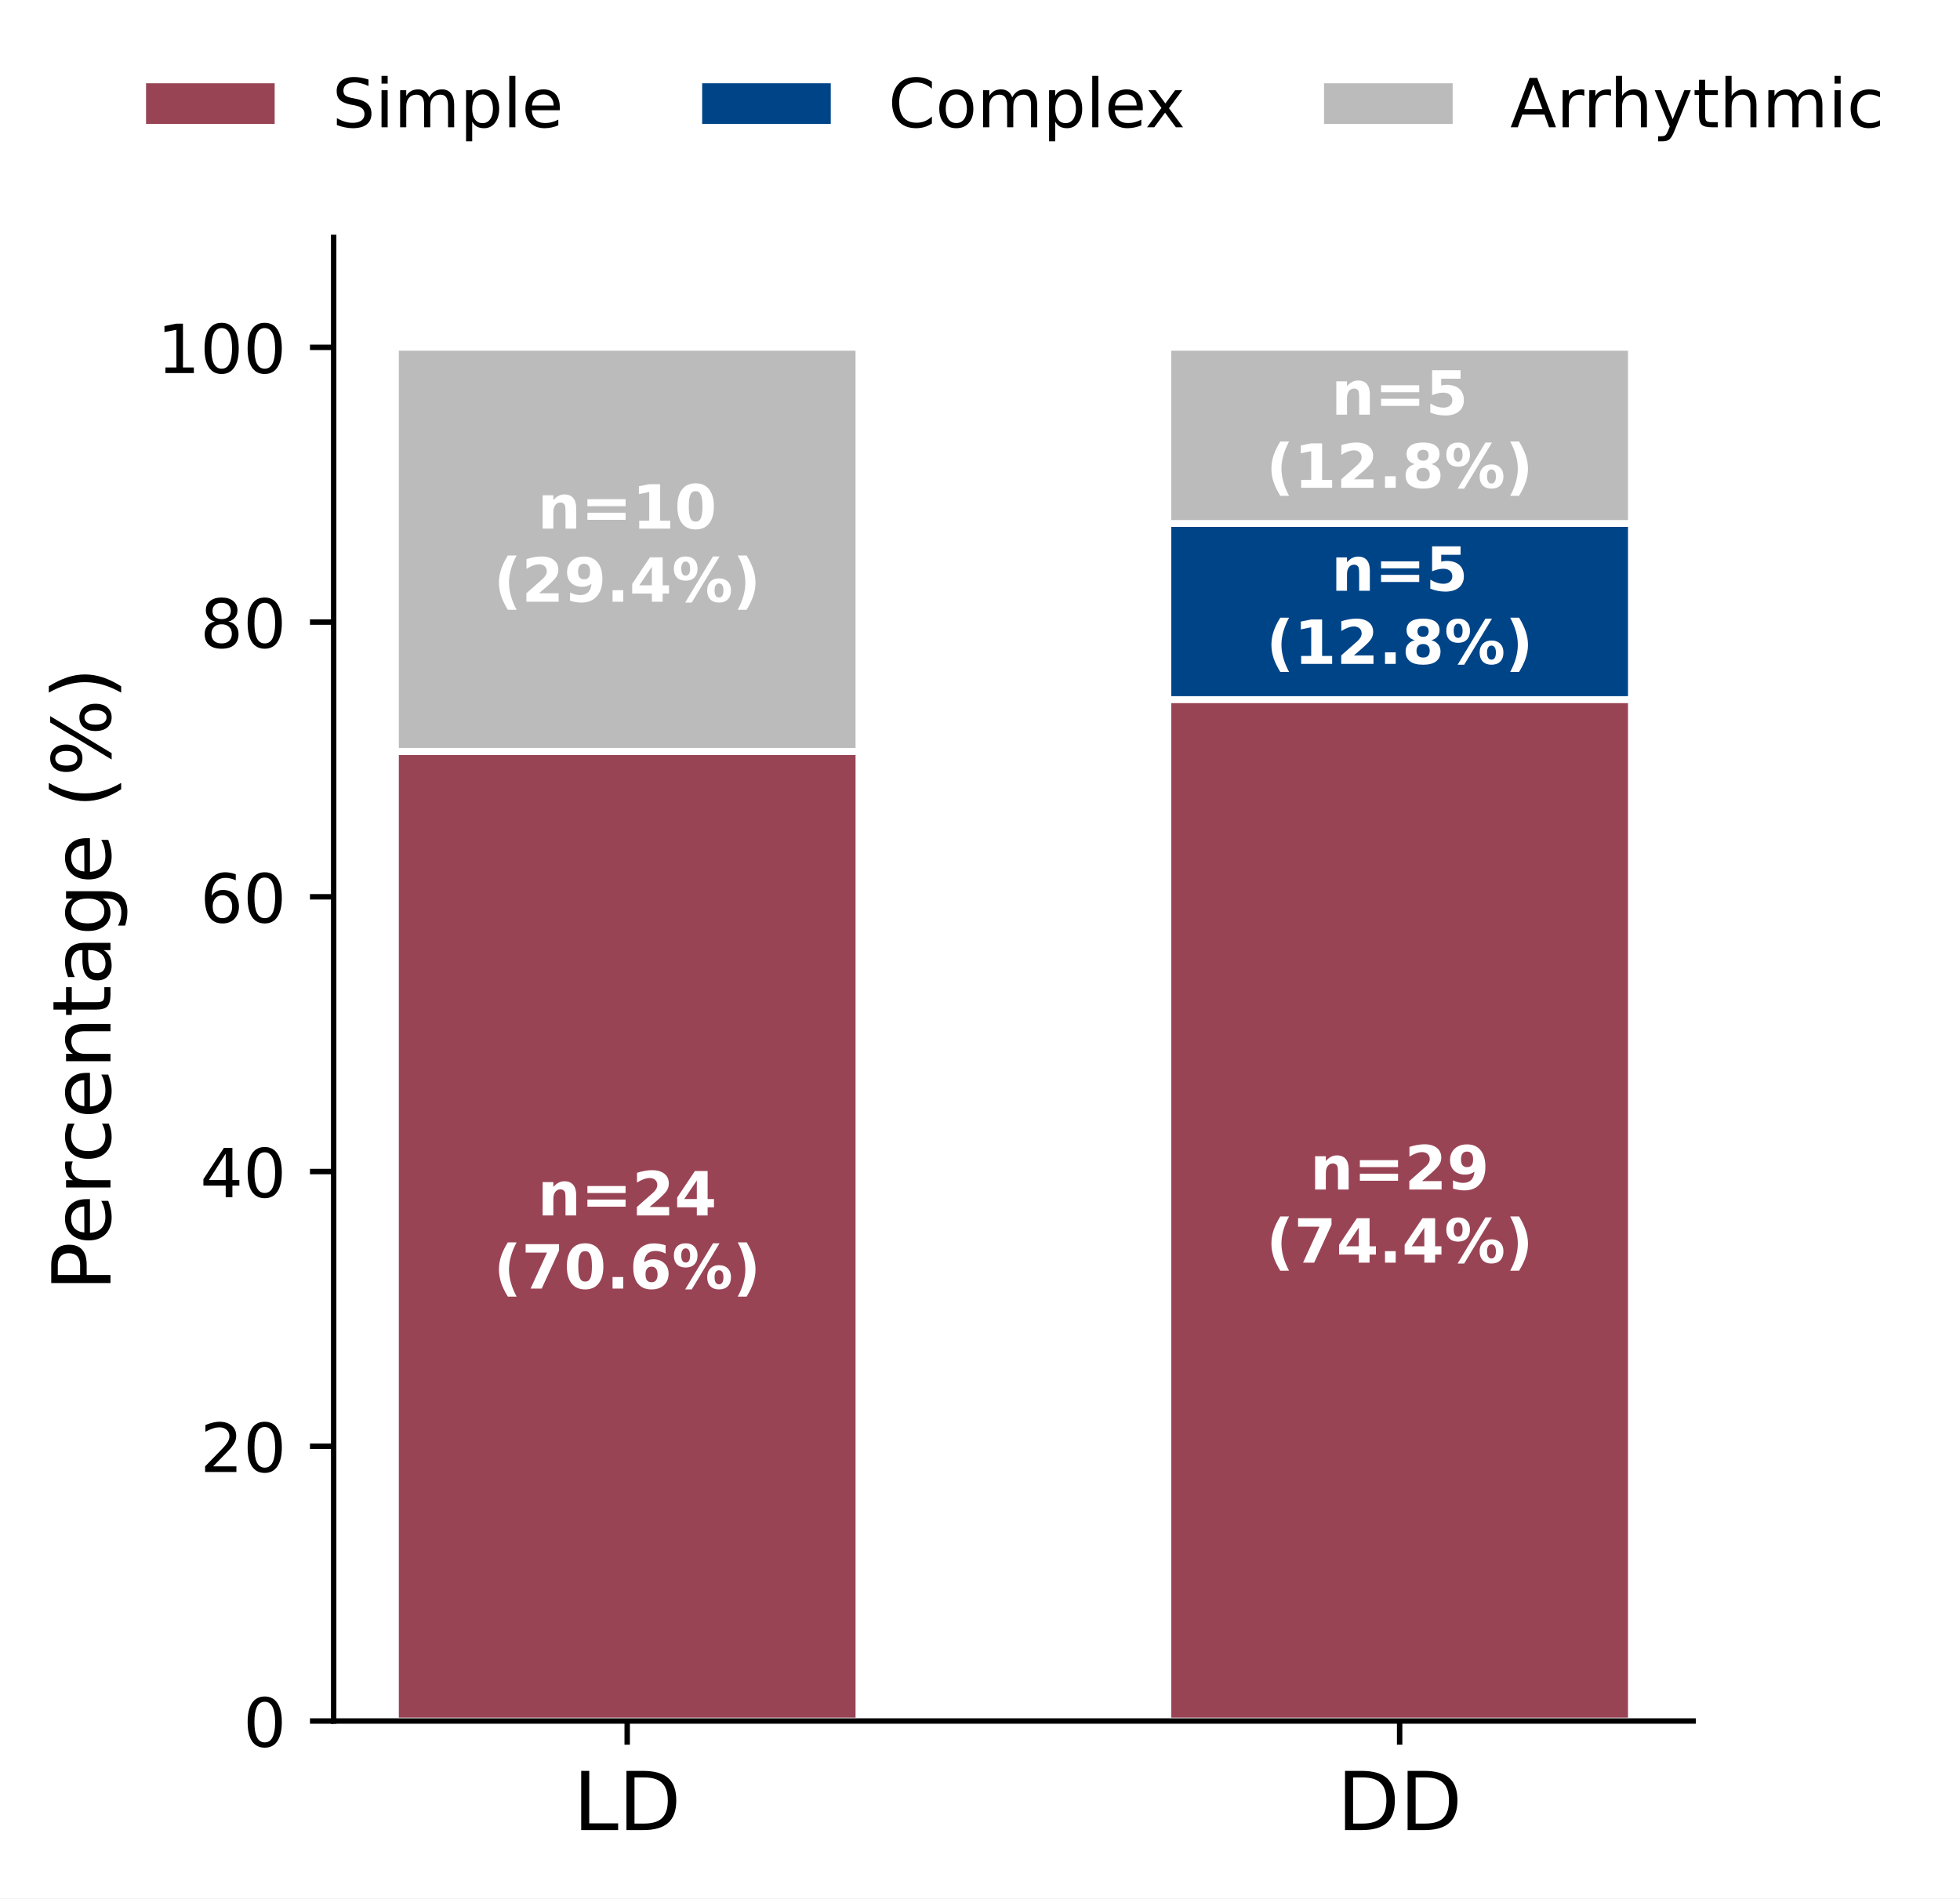
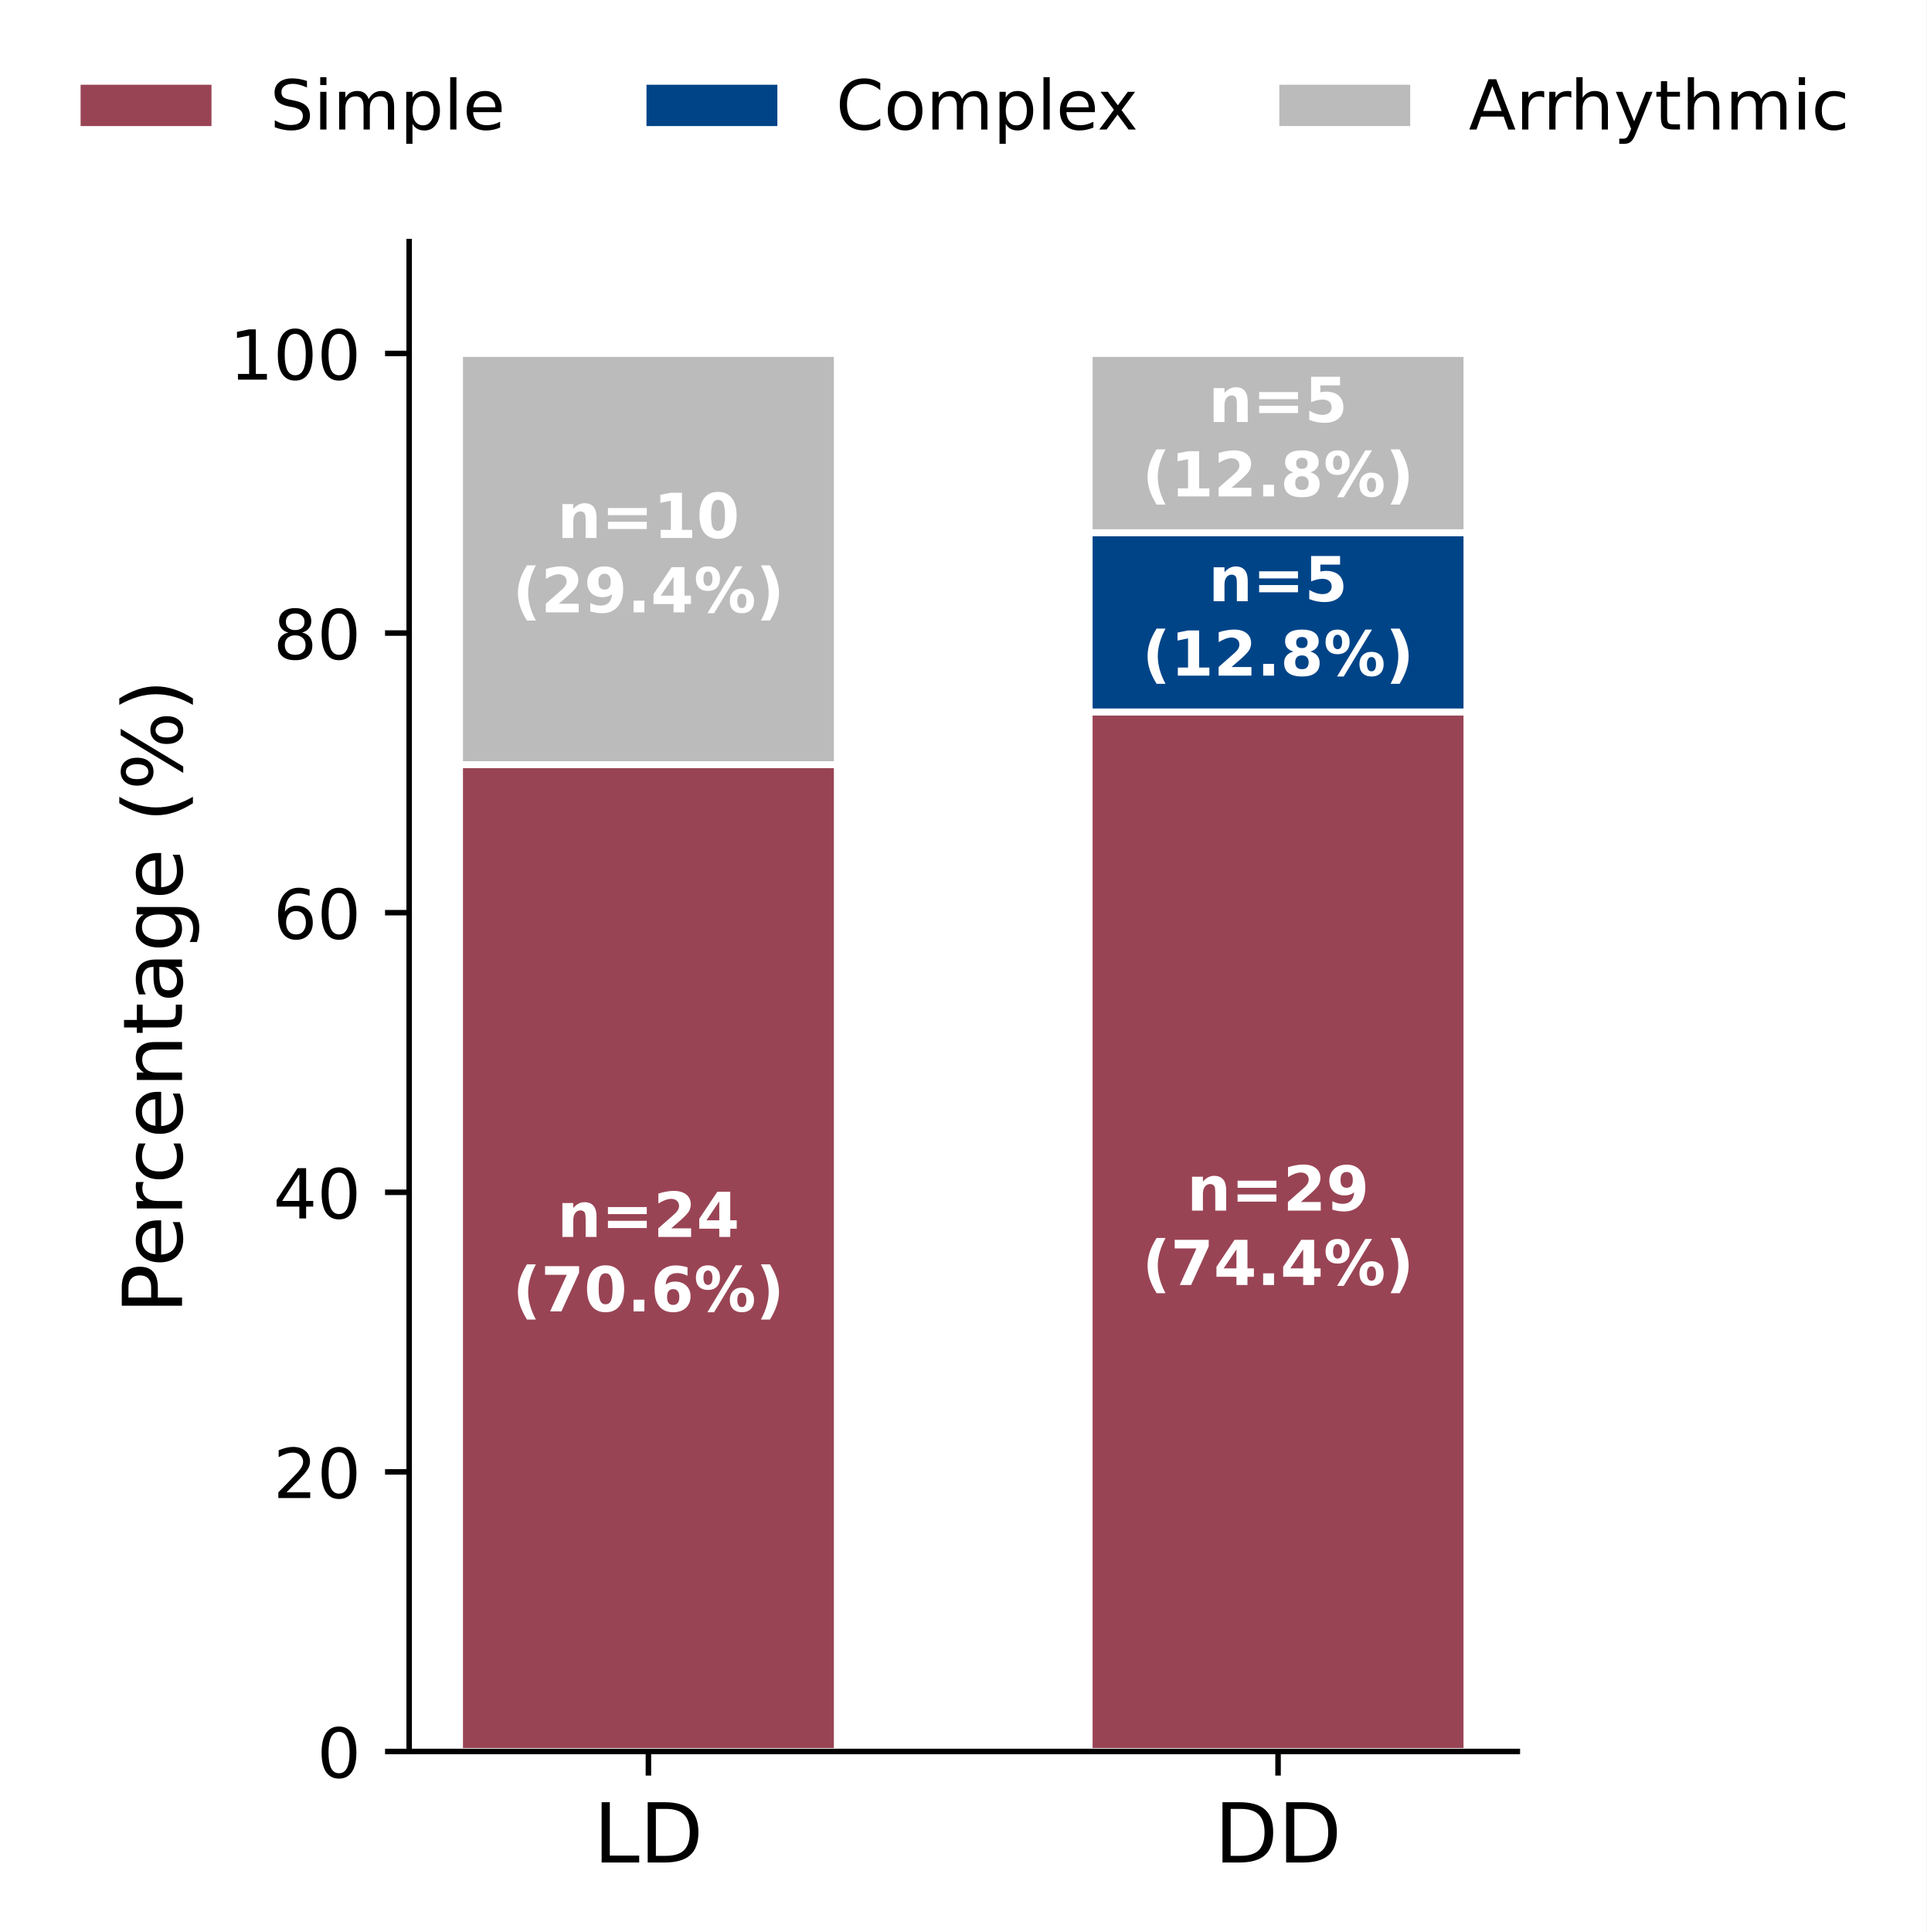
- <svg xmlns="http://www.w3.org/2000/svg" xmlns:xlink="http://www.w3.org/1999/xlink" width="289.529pt" height="280.406pt" viewBox="0 0 289.529 280.406" version="1.1">
+ <svg xmlns="http://www.w3.org/2000/svg" xmlns:xlink="http://www.w3.org/1999/xlink" width="279.656pt" height="280.406pt" viewBox="0 0 279.656 280.406" version="1.1">
  <defs>
    <style type="text/css">*{stroke-linejoin: round; stroke-linecap: butt}</style>
  </defs>
  <g id="figure_1">
    <g id="patch_1">
-       <path d="M 0 280.406  L 289.529 280.406  L 289.529 0  L 0 0  z " style="fill: #ffffff" />
+       <path d="M 0 280.406  L 279.656 280.406  L 279.656 0  L 0 0  z " style="fill: #ffffff" />
    </g>
    <g id="axes_1">
      <g id="patch_2">
-         <path d="M 49.288 254.206  L 250.115 254.206  L 250.115 35.07  L 49.288 35.07  z " style="fill: #ffffff" />
+         <path d="M 59.395 254.206  L 220.262 254.206  L 220.262 35.07  L 59.395 35.07  z " style="fill: #ffffff" />
      </g>
      <g id="patch_3">
-         <path d="M 58.416 254.206  L 126.88 254.206  L 126.88 110.98  L 58.416 110.98  z " clip-path="url(#pc3b2fca911)" style="fill: #994455; stroke: #ffffff; stroke-linejoin: miter" />
+         <path d="M 66.707 254.206  L 121.548 254.206  L 121.548 110.98  L 66.707 110.98  z " clip-path="url(#p5f0562e239)" style="fill: #994455; stroke: #ffffff; stroke-linejoin: miter" />
      </g>
      <g id="patch_4">
-         <path d="M 172.522 254.206  L 240.986 254.206  L 240.986 103.329  L 172.522 103.329  z " clip-path="url(#pc3b2fca911)" style="fill: #994455; stroke: #ffffff; stroke-linejoin: miter" />
+         <path d="M 158.108 254.206  L 212.95 254.206  L 212.95 103.329  L 158.108 103.329  z " clip-path="url(#p5f0562e239)" style="fill: #994455; stroke: #ffffff; stroke-linejoin: miter" />
      </g>
      <g id="patch_5">
-         <path d="M 58.416 110.98  L 126.88 110.98  L 126.88 110.98  L 58.416 110.98  z " clip-path="url(#pc3b2fca911)" style="fill: #004488; stroke: #ffffff; stroke-linejoin: miter" />
+         <path d="M 66.707 110.98  L 121.548 110.98  L 121.548 110.98  L 66.707 110.98  z " clip-path="url(#p5f0562e239)" style="fill: #004488; stroke: #ffffff; stroke-linejoin: miter" />
      </g>
      <g id="patch_6">
-         <path d="M 172.522 103.329  L 240.986 103.329  L 240.986 77.316  L 172.522 77.316  z " clip-path="url(#pc3b2fca911)" style="fill: #004488; stroke: #ffffff; stroke-linejoin: miter" />
+         <path d="M 158.108 103.329  L 212.95 103.329  L 212.95 77.316  L 158.108 77.316  z " clip-path="url(#p5f0562e239)" style="fill: #004488; stroke: #ffffff; stroke-linejoin: miter" />
      </g>
      <g id="patch_7">
-         <path d="M 58.416 110.98  L 126.88 110.98  L 126.88 51.303  L 58.416 51.303  z " clip-path="url(#pc3b2fca911)" style="fill: #bbbbbb; stroke: #ffffff; stroke-linejoin: miter" />
+         <path d="M 66.707 110.98  L 121.548 110.98  L 121.548 51.303  L 66.707 51.303  z " clip-path="url(#p5f0562e239)" style="fill: #bbbbbb; stroke: #ffffff; stroke-linejoin: miter" />
      </g>
      <g id="patch_8">
-         <path d="M 172.522 77.316  L 240.986 77.316  L 240.986 51.303  L 172.522 51.303  z " clip-path="url(#pc3b2fca911)" style="fill: #bbbbbb; stroke: #ffffff; stroke-linejoin: miter" />
+         <path d="M 158.108 77.316  L 212.95 77.316  L 212.95 51.303  L 158.108 51.303  z " clip-path="url(#p5f0562e239)" style="fill: #bbbbbb; stroke: #ffffff; stroke-linejoin: miter" />
      </g>
      <g id="matplotlib.axis_1">
        <g id="xtick_1">
          <g id="line2d_1">
            <defs>
-               <path id="m688ae58ec1" d="M 0 0  L 0 3.5  " style="stroke: #000000; stroke-width: 0.8" />
+               <path id="ma09224ea41" d="M 0 0  L 0 3.5  " style="stroke: #000000; stroke-width: 0.8" />
            </defs>
            <g>
-               <use xlink:href="#m688ae58ec1" x="92.648" y="254.206" style="stroke: #000000; stroke-width: 0.8" />
+               <use xlink:href="#ma09224ea41" x="94.127" y="254.206" style="stroke: #000000; stroke-width: 0.8" />
            </g>
          </g>
          <g id="text_1">
-             <text style="font-size: 12px; font-family: 'DejaVu Sans', 'Bitstream Vera Sans', 'Computer Modern Sans Serif', 'Lucida Grande', 'Verdana', 'Geneva', 'Lucid', 'Arial', 'Helvetica', 'Avant Garde', sans-serif; text-anchor: middle" x="92.648" y="270.324" transform="rotate(-0 92.64791 270.3236)">LD</text>
+             <text style="font-size: 12px; font-family: 'DejaVu Sans', 'Bitstream Vera Sans', 'Computer Modern Sans Serif', 'Lucida Grande', 'Verdana', 'Geneva', 'Lucid', 'Arial', 'Helvetica', 'Avant Garde', sans-serif; text-anchor: middle" x="94.127" y="270.324" transform="rotate(-0 94.12722 270.3236)">LD</text>
          </g>
        </g>
        <g id="xtick_2">
          <g id="line2d_2">
            <g>
-               <use xlink:href="#m688ae58ec1" x="206.754" y="254.206" style="stroke: #000000; stroke-width: 0.8" />
+               <use xlink:href="#ma09224ea41" x="185.529" y="254.206" style="stroke: #000000; stroke-width: 0.8" />
            </g>
          </g>
          <g id="text_2">
-             <text style="font-size: 12px; font-family: 'DejaVu Sans', 'Bitstream Vera Sans', 'Computer Modern Sans Serif', 'Lucida Grande', 'Verdana', 'Geneva', 'Lucid', 'Arial', 'Helvetica', 'Avant Garde', sans-serif; text-anchor: middle" x="206.754" y="270.324" transform="rotate(-0 206.7543 270.3236)">DD</text>
+             <text style="font-size: 12px; font-family: 'DejaVu Sans', 'Bitstream Vera Sans', 'Computer Modern Sans Serif', 'Lucida Grande', 'Verdana', 'Geneva', 'Lucid', 'Arial', 'Helvetica', 'Avant Garde', sans-serif; text-anchor: middle" x="185.529" y="270.324" transform="rotate(-0 185.529 270.3236)">DD</text>
          </g>
        </g>
      </g>
      <g id="matplotlib.axis_2">
        <g id="ytick_1">
          <g id="line2d_3">
            <defs>
-               <path id="mc090a8846b" d="M 0 0  L -3.5 0  " style="stroke: #000000; stroke-width: 0.8" />
+               <path id="me090a2ecb4" d="M 0 0  L -3.5 0  " style="stroke: #000000; stroke-width: 0.8" />
            </defs>
            <g>
-               <use xlink:href="#mc090a8846b" x="49.288" y="254.206" style="stroke: #000000; stroke-width: 0.8" />
+               <use xlink:href="#me090a2ecb4" x="59.395" y="254.206" style="stroke: #000000; stroke-width: 0.8" />
            </g>
          </g>
          <g id="text_3">
-             <text style="font-size: 10px; font-family: 'DejaVu Sans', 'Bitstream Vera Sans', 'Computer Modern Sans Serif', 'Lucida Grande', 'Verdana', 'Geneva', 'Lucid', 'Arial', 'Helvetica', 'Avant Garde', sans-serif; text-anchor: end" x="42.288" y="258.005" transform="rotate(-0 42.2875 258.0052)">0</text>
+             <text style="font-size: 10px; font-family: 'DejaVu Sans', 'Bitstream Vera Sans', 'Computer Modern Sans Serif', 'Lucida Grande', 'Verdana', 'Geneva', 'Lucid', 'Arial', 'Helvetica', 'Avant Garde', sans-serif; text-anchor: end" x="52.395" y="258.005" transform="rotate(-0 52.39453 258.0052)">0</text>
          </g>
        </g>
        <g id="ytick_2">
          <g id="line2d_4">
            <g>
-               <use xlink:href="#mc090a8846b" x="49.288" y="213.626" style="stroke: #000000; stroke-width: 0.8" />
+               <use xlink:href="#me090a2ecb4" x="59.395" y="213.626" style="stroke: #000000; stroke-width: 0.8" />
            </g>
          </g>
          <g id="text_4">
-             <text style="font-size: 10px; font-family: 'DejaVu Sans', 'Bitstream Vera Sans', 'Computer Modern Sans Serif', 'Lucida Grande', 'Verdana', 'Geneva', 'Lucid', 'Arial', 'Helvetica', 'Avant Garde', sans-serif; text-anchor: end" x="42.288" y="217.424" transform="rotate(-0 42.2875 217.4245)">20</text>
+             <text style="font-size: 10px; font-family: 'DejaVu Sans', 'Bitstream Vera Sans', 'Computer Modern Sans Serif', 'Lucida Grande', 'Verdana', 'Geneva', 'Lucid', 'Arial', 'Helvetica', 'Avant Garde', sans-serif; text-anchor: end" x="52.395" y="217.424" transform="rotate(-0 52.39453 217.4245)">20</text>
          </g>
        </g>
        <g id="ytick_3">
          <g id="line2d_5">
            <g>
-               <use xlink:href="#mc090a8846b" x="49.288" y="173.045" style="stroke: #000000; stroke-width: 0.8" />
+               <use xlink:href="#me090a2ecb4" x="59.395" y="173.045" style="stroke: #000000; stroke-width: 0.8" />
            </g>
          </g>
          <g id="text_5">
-             <text style="font-size: 10px; font-family: 'DejaVu Sans', 'Bitstream Vera Sans', 'Computer Modern Sans Serif', 'Lucida Grande', 'Verdana', 'Geneva', 'Lucid', 'Arial', 'Helvetica', 'Avant Garde', sans-serif; text-anchor: end" x="42.288" y="176.844" transform="rotate(-0 42.2875 176.8437)">40</text>
+             <text style="font-size: 10px; font-family: 'DejaVu Sans', 'Bitstream Vera Sans', 'Computer Modern Sans Serif', 'Lucida Grande', 'Verdana', 'Geneva', 'Lucid', 'Arial', 'Helvetica', 'Avant Garde', sans-serif; text-anchor: end" x="52.395" y="176.844" transform="rotate(-0 52.39453 176.8437)">40</text>
          </g>
        </g>
        <g id="ytick_4">
          <g id="line2d_6">
            <g>
-               <use xlink:href="#mc090a8846b" x="49.288" y="132.464" style="stroke: #000000; stroke-width: 0.8" />
+               <use xlink:href="#me090a2ecb4" x="59.395" y="132.464" style="stroke: #000000; stroke-width: 0.8" />
            </g>
          </g>
          <g id="text_6">
-             <text style="font-size: 10px; font-family: 'DejaVu Sans', 'Bitstream Vera Sans', 'Computer Modern Sans Serif', 'Lucida Grande', 'Verdana', 'Geneva', 'Lucid', 'Arial', 'Helvetica', 'Avant Garde', sans-serif; text-anchor: end" x="42.288" y="136.263" transform="rotate(-0 42.2875 136.263)">60</text>
+             <text style="font-size: 10px; font-family: 'DejaVu Sans', 'Bitstream Vera Sans', 'Computer Modern Sans Serif', 'Lucida Grande', 'Verdana', 'Geneva', 'Lucid', 'Arial', 'Helvetica', 'Avant Garde', sans-serif; text-anchor: end" x="52.395" y="136.263" transform="rotate(-0 52.39453 136.263)">60</text>
          </g>
        </g>
        <g id="ytick_5">
          <g id="line2d_7">
            <g>
-               <use xlink:href="#mc090a8846b" x="49.288" y="91.883" style="stroke: #000000; stroke-width: 0.8" />
+               <use xlink:href="#me090a2ecb4" x="59.395" y="91.883" style="stroke: #000000; stroke-width: 0.8" />
            </g>
          </g>
          <g id="text_7">
-             <text style="font-size: 10px; font-family: 'DejaVu Sans', 'Bitstream Vera Sans', 'Computer Modern Sans Serif', 'Lucida Grande', 'Verdana', 'Geneva', 'Lucid', 'Arial', 'Helvetica', 'Avant Garde', sans-serif; text-anchor: end" x="42.288" y="95.682" transform="rotate(-0 42.2875 95.68227)">80</text>
+             <text style="font-size: 10px; font-family: 'DejaVu Sans', 'Bitstream Vera Sans', 'Computer Modern Sans Serif', 'Lucida Grande', 'Verdana', 'Geneva', 'Lucid', 'Arial', 'Helvetica', 'Avant Garde', sans-serif; text-anchor: end" x="52.395" y="95.682" transform="rotate(-0 52.39453 95.68227)">80</text>
          </g>
        </g>
        <g id="ytick_6">
          <g id="line2d_8">
            <g>
-               <use xlink:href="#mc090a8846b" x="49.288" y="51.303" style="stroke: #000000; stroke-width: 0.8" />
+               <use xlink:href="#me090a2ecb4" x="59.395" y="51.303" style="stroke: #000000; stroke-width: 0.8" />
            </g>
          </g>
          <g id="text_8">
-             <text style="font-size: 10px; font-family: 'DejaVu Sans', 'Bitstream Vera Sans', 'Computer Modern Sans Serif', 'Lucida Grande', 'Verdana', 'Geneva', 'Lucid', 'Arial', 'Helvetica', 'Avant Garde', sans-serif; text-anchor: end" x="42.288" y="55.102" transform="rotate(-0 42.2875 55.10152)">100</text>
+             <text style="font-size: 10px; font-family: 'DejaVu Sans', 'Bitstream Vera Sans', 'Computer Modern Sans Serif', 'Lucida Grande', 'Verdana', 'Geneva', 'Lucid', 'Arial', 'Helvetica', 'Avant Garde', sans-serif; text-anchor: end" x="52.395" y="55.102" transform="rotate(-0 52.39453 55.10152)">100</text>
          </g>
        </g>
        <g id="text_9">
-           <text style="font-size: 12px; font-family: 'DejaVu Sans', 'Bitstream Vera Sans', 'Computer Modern Sans Serif', 'Lucida Grande', 'Verdana', 'Geneva', 'Lucid', 'Arial', 'Helvetica', 'Avant Garde', sans-serif; text-anchor: middle" x="16.317" y="144.638" transform="rotate(-90 16.31719 144.6384)">Percentage (%)</text>
+           <text style="font-size: 12px; font-family: 'DejaVu Sans', 'Bitstream Vera Sans', 'Computer Modern Sans Serif', 'Lucida Grande', 'Verdana', 'Geneva', 'Lucid', 'Arial', 'Helvetica', 'Avant Garde', sans-serif; text-anchor: middle" x="26.424" y="144.638" transform="rotate(-90 26.42422 144.6384)">Percentage (%)</text>
        </g>
      </g>
      <g id="patch_9">
-         <path d="M 49.288 254.206  L 49.288 35.07  " style="fill: none; stroke: #000000; stroke-width: 0.8; stroke-linejoin: miter; stroke-linecap: square" />
+         <path d="M 59.395 254.206  L 59.395 35.07  " style="fill: none; stroke: #000000; stroke-width: 0.8; stroke-linejoin: miter; stroke-linecap: square" />
      </g>
      <g id="patch_10">
-         <path d="M 49.288 254.206  L 250.115 254.206  " style="fill: none; stroke: #000000; stroke-width: 0.8; stroke-linejoin: miter; stroke-linecap: square" />
+         <path d="M 59.395 254.206  L 220.262 254.206  " style="fill: none; stroke: #000000; stroke-width: 0.8; stroke-linejoin: miter; stroke-linecap: square" />
      </g>
      <g id="text_10">
-         <text style="font-weight: 700; font-size: 9px; font-family: 'DejaVu Sans', 'Bitstream Vera Sans', 'Computer Modern Sans Serif', 'Lucida Grande', 'Verdana', 'Geneva', 'Lucid', 'Arial', 'Helvetica', 'Avant Garde', sans-serif; fill: #ffffff" transform="translate(79.41159 179.5303)">n=24</text>
-         <text style="font-weight: 700; font-size: 9px; font-family: 'DejaVu Sans', 'Bitstream Vera Sans', 'Computer Modern Sans Serif', 'Lucida Grande', 'Verdana', 'Geneva', 'Lucid', 'Arial', 'Helvetica', 'Avant Garde', sans-serif; fill: #ffffff" transform="translate(72.92315 190.3321)">(70.6%)</text>
+         <text style="font-weight: 700; font-size: 9px; font-family: 'DejaVu Sans', 'Bitstream Vera Sans', 'Computer Modern Sans Serif', 'Lucida Grande', 'Verdana', 'Geneva', 'Lucid', 'Arial', 'Helvetica', 'Avant Garde', sans-serif; fill: #ffffff" transform="translate(80.89089 179.5303)">n=24</text>
+         <text style="font-weight: 700; font-size: 9px; font-family: 'DejaVu Sans', 'Bitstream Vera Sans', 'Computer Modern Sans Serif', 'Lucida Grande', 'Verdana', 'Geneva', 'Lucid', 'Arial', 'Helvetica', 'Avant Garde', sans-serif; fill: #ffffff" transform="translate(74.40245 190.3321)">(70.6%)</text>
      </g>
      <g id="text_11">
-         <text style="font-weight: 700; font-size: 9px; font-family: 'DejaVu Sans', 'Bitstream Vera Sans', 'Computer Modern Sans Serif', 'Lucida Grande', 'Verdana', 'Geneva', 'Lucid', 'Arial', 'Helvetica', 'Avant Garde', sans-serif; fill: #ffffff" transform="translate(193.5179 175.7049)">n=29</text>
-         <text style="font-weight: 700; font-size: 9px; font-family: 'DejaVu Sans', 'Bitstream Vera Sans', 'Computer Modern Sans Serif', 'Lucida Grande', 'Verdana', 'Geneva', 'Lucid', 'Arial', 'Helvetica', 'Avant Garde', sans-serif; fill: #ffffff" transform="translate(187.0295 186.5066)">(74.4%)</text>
+         <text style="font-weight: 700; font-size: 9px; font-family: 'DejaVu Sans', 'Bitstream Vera Sans', 'Computer Modern Sans Serif', 'Lucida Grande', 'Verdana', 'Geneva', 'Lucid', 'Arial', 'Helvetica', 'Avant Garde', sans-serif; fill: #ffffff" transform="translate(172.2927 175.7049)">n=29</text>
+         <text style="font-weight: 700; font-size: 9px; font-family: 'DejaVu Sans', 'Bitstream Vera Sans', 'Computer Modern Sans Serif', 'Lucida Grande', 'Verdana', 'Geneva', 'Lucid', 'Arial', 'Helvetica', 'Avant Garde', sans-serif; fill: #ffffff" transform="translate(165.8043 186.5066)">(74.4%)</text>
      </g>
      <g id="text_12">
-         <text style="font-weight: 700; font-size: 9px; font-family: 'DejaVu Sans', 'Bitstream Vera Sans', 'Computer Modern Sans Serif', 'Lucida Grande', 'Verdana', 'Geneva', 'Lucid', 'Arial', 'Helvetica', 'Avant Garde', sans-serif; fill: #ffffff" transform="translate(196.649 87.25965)">n=5</text>
-         <text style="font-weight: 700; font-size: 9px; font-family: 'DejaVu Sans', 'Bitstream Vera Sans', 'Computer Modern Sans Serif', 'Lucida Grande', 'Verdana', 'Geneva', 'Lucid', 'Arial', 'Helvetica', 'Avant Garde', sans-serif; fill: #ffffff" transform="translate(187.0295 98.06141)">(12.8%)</text>
+         <text style="font-weight: 700; font-size: 9px; font-family: 'DejaVu Sans', 'Bitstream Vera Sans', 'Computer Modern Sans Serif', 'Lucida Grande', 'Verdana', 'Geneva', 'Lucid', 'Arial', 'Helvetica', 'Avant Garde', sans-serif; fill: #ffffff" transform="translate(175.4237 87.25965)">n=5</text>
+         <text style="font-weight: 700; font-size: 9px; font-family: 'DejaVu Sans', 'Bitstream Vera Sans', 'Computer Modern Sans Serif', 'Lucida Grande', 'Verdana', 'Geneva', 'Lucid', 'Arial', 'Helvetica', 'Avant Garde', sans-serif; fill: #ffffff" transform="translate(165.8043 98.06141)">(12.8%)</text>
      </g>
      <g id="text_13">
-         <text style="font-weight: 700; font-size: 9px; font-family: 'DejaVu Sans', 'Bitstream Vera Sans', 'Computer Modern Sans Serif', 'Lucida Grande', 'Verdana', 'Geneva', 'Lucid', 'Arial', 'Helvetica', 'Avant Garde', sans-serif; fill: #ffffff" transform="translate(79.41159 78.07849)">n=10</text>
-         <text style="font-weight: 700; font-size: 9px; font-family: 'DejaVu Sans', 'Bitstream Vera Sans', 'Computer Modern Sans Serif', 'Lucida Grande', 'Verdana', 'Geneva', 'Lucid', 'Arial', 'Helvetica', 'Avant Garde', sans-serif; fill: #ffffff" transform="translate(72.92315 88.88025)">(29.4%)</text>
+         <text style="font-weight: 700; font-size: 9px; font-family: 'DejaVu Sans', 'Bitstream Vera Sans', 'Computer Modern Sans Serif', 'Lucida Grande', 'Verdana', 'Geneva', 'Lucid', 'Arial', 'Helvetica', 'Avant Garde', sans-serif; fill: #ffffff" transform="translate(80.89089 78.07849)">n=10</text>
+         <text style="font-weight: 700; font-size: 9px; font-family: 'DejaVu Sans', 'Bitstream Vera Sans', 'Computer Modern Sans Serif', 'Lucida Grande', 'Verdana', 'Geneva', 'Lucid', 'Arial', 'Helvetica', 'Avant Garde', sans-serif; fill: #ffffff" transform="translate(74.40245 88.88025)">(29.4%)</text>
      </g>
      <g id="text_14">
-         <text style="font-weight: 700; font-size: 9px; font-family: 'DejaVu Sans', 'Bitstream Vera Sans', 'Computer Modern Sans Serif', 'Lucida Grande', 'Verdana', 'Geneva', 'Lucid', 'Arial', 'Helvetica', 'Avant Garde', sans-serif; fill: #ffffff" transform="translate(196.649 61.24636)">n=5</text>
-         <text style="font-weight: 700; font-size: 9px; font-family: 'DejaVu Sans', 'Bitstream Vera Sans', 'Computer Modern Sans Serif', 'Lucida Grande', 'Verdana', 'Geneva', 'Lucid', 'Arial', 'Helvetica', 'Avant Garde', sans-serif; fill: #ffffff" transform="translate(187.0295 72.04811)">(12.8%)</text>
+         <text style="font-weight: 700; font-size: 9px; font-family: 'DejaVu Sans', 'Bitstream Vera Sans', 'Computer Modern Sans Serif', 'Lucida Grande', 'Verdana', 'Geneva', 'Lucid', 'Arial', 'Helvetica', 'Avant Garde', sans-serif; fill: #ffffff" transform="translate(175.4237 61.24636)">n=5</text>
+         <text style="font-weight: 700; font-size: 9px; font-family: 'DejaVu Sans', 'Bitstream Vera Sans', 'Computer Modern Sans Serif', 'Lucida Grande', 'Verdana', 'Geneva', 'Lucid', 'Arial', 'Helvetica', 'Avant Garde', sans-serif; fill: #ffffff" transform="translate(165.8043 72.04811)">(12.8%)</text>
      </g>
      <g id="legend_1">
        <g id="patch_11">
-           <path d="M 21.073 18.798  L 41.073 18.798  L 41.073 11.798  L 21.073 11.798  z " style="fill: #994455; stroke: #ffffff; stroke-linejoin: miter" />
+           <path d="M 11.2 18.798  L 31.2 18.798  L 31.2 11.798  L 11.2 11.798  z " style="fill: #994455; stroke: #ffffff; stroke-linejoin: miter" />
        </g>
        <g id="text_15">
-           <text style="font-size: 10px; font-family: 'DejaVu Sans', 'Bitstream Vera Sans', 'Computer Modern Sans Serif', 'Lucida Grande', 'Verdana', 'Geneva', 'Lucid', 'Arial', 'Helvetica', 'Avant Garde', sans-serif; text-anchor: start" x="49.073" y="18.798" transform="rotate(-0 49.07297 18.79844)">Simple</text>
+           <text style="font-size: 10px; font-family: 'DejaVu Sans', 'Bitstream Vera Sans', 'Computer Modern Sans Serif', 'Lucida Grande', 'Verdana', 'Geneva', 'Lucid', 'Arial', 'Helvetica', 'Avant Garde', sans-serif; text-anchor: start" x="39.2" y="18.798" transform="rotate(-0 39.2 18.79844)">Simple</text>
        </g>
        <g id="patch_12">
-           <path d="M 103.22 18.798  L 123.22 18.798  L 123.22 11.798  L 103.22 11.798  z " style="fill: #004488; stroke: #ffffff; stroke-linejoin: miter" />
+           <path d="M 93.347 18.798  L 113.347 18.798  L 113.347 11.798  L 93.347 11.798  z " style="fill: #004488; stroke: #ffffff; stroke-linejoin: miter" />
        </g>
        <g id="text_16">
-           <text style="font-size: 10px; font-family: 'DejaVu Sans', 'Bitstream Vera Sans', 'Computer Modern Sans Serif', 'Lucida Grande', 'Verdana', 'Geneva', 'Lucid', 'Arial', 'Helvetica', 'Avant Garde', sans-serif; text-anchor: start" x="131.22" y="18.798" transform="rotate(-0 131.2198 18.79844)">Complex</text>
+           <text style="font-size: 10px; font-family: 'DejaVu Sans', 'Bitstream Vera Sans', 'Computer Modern Sans Serif', 'Lucida Grande', 'Verdana', 'Geneva', 'Lucid', 'Arial', 'Helvetica', 'Avant Garde', sans-serif; text-anchor: start" x="121.347" y="18.798" transform="rotate(-0 121.3469 18.79844)">Complex</text>
        </g>
        <g id="patch_13">
-           <path d="M 195.085 18.798  L 215.085 18.798  L 215.085 11.798  L 195.085 11.798  z " style="fill: #bbbbbb; stroke: #ffffff; stroke-linejoin: miter" />
+           <path d="M 185.213 18.798  L 205.213 18.798  L 205.213 11.798  L 185.213 11.798  z " style="fill: #bbbbbb; stroke: #ffffff; stroke-linejoin: miter" />
        </g>
        <g id="text_17">
-           <text style="font-size: 10px; font-family: 'DejaVu Sans', 'Bitstream Vera Sans', 'Computer Modern Sans Serif', 'Lucida Grande', 'Verdana', 'Geneva', 'Lucid', 'Arial', 'Helvetica', 'Avant Garde', sans-serif; text-anchor: start" x="223.085" y="18.798" transform="rotate(-0 223.0855 18.79844)">Arrhythmic</text>
+           <text style="font-size: 10px; font-family: 'DejaVu Sans', 'Bitstream Vera Sans', 'Computer Modern Sans Serif', 'Lucida Grande', 'Verdana', 'Geneva', 'Lucid', 'Arial', 'Helvetica', 'Avant Garde', sans-serif; text-anchor: start" x="213.213" y="18.798" transform="rotate(-0 213.2125 18.79844)">Arrhythmic</text>
        </g>
      </g>
    </g>
  </g>
  <defs>
-     <clipPath id="pc3b2fca911">
-       <rect x="49.288" y="35.07" width="200.827" height="219.136" />
+     <clipPath id="p5f0562e239">
+       <rect x="59.395" y="35.07" width="160.867" height="219.136" />
    </clipPath>
  </defs>
</svg>
